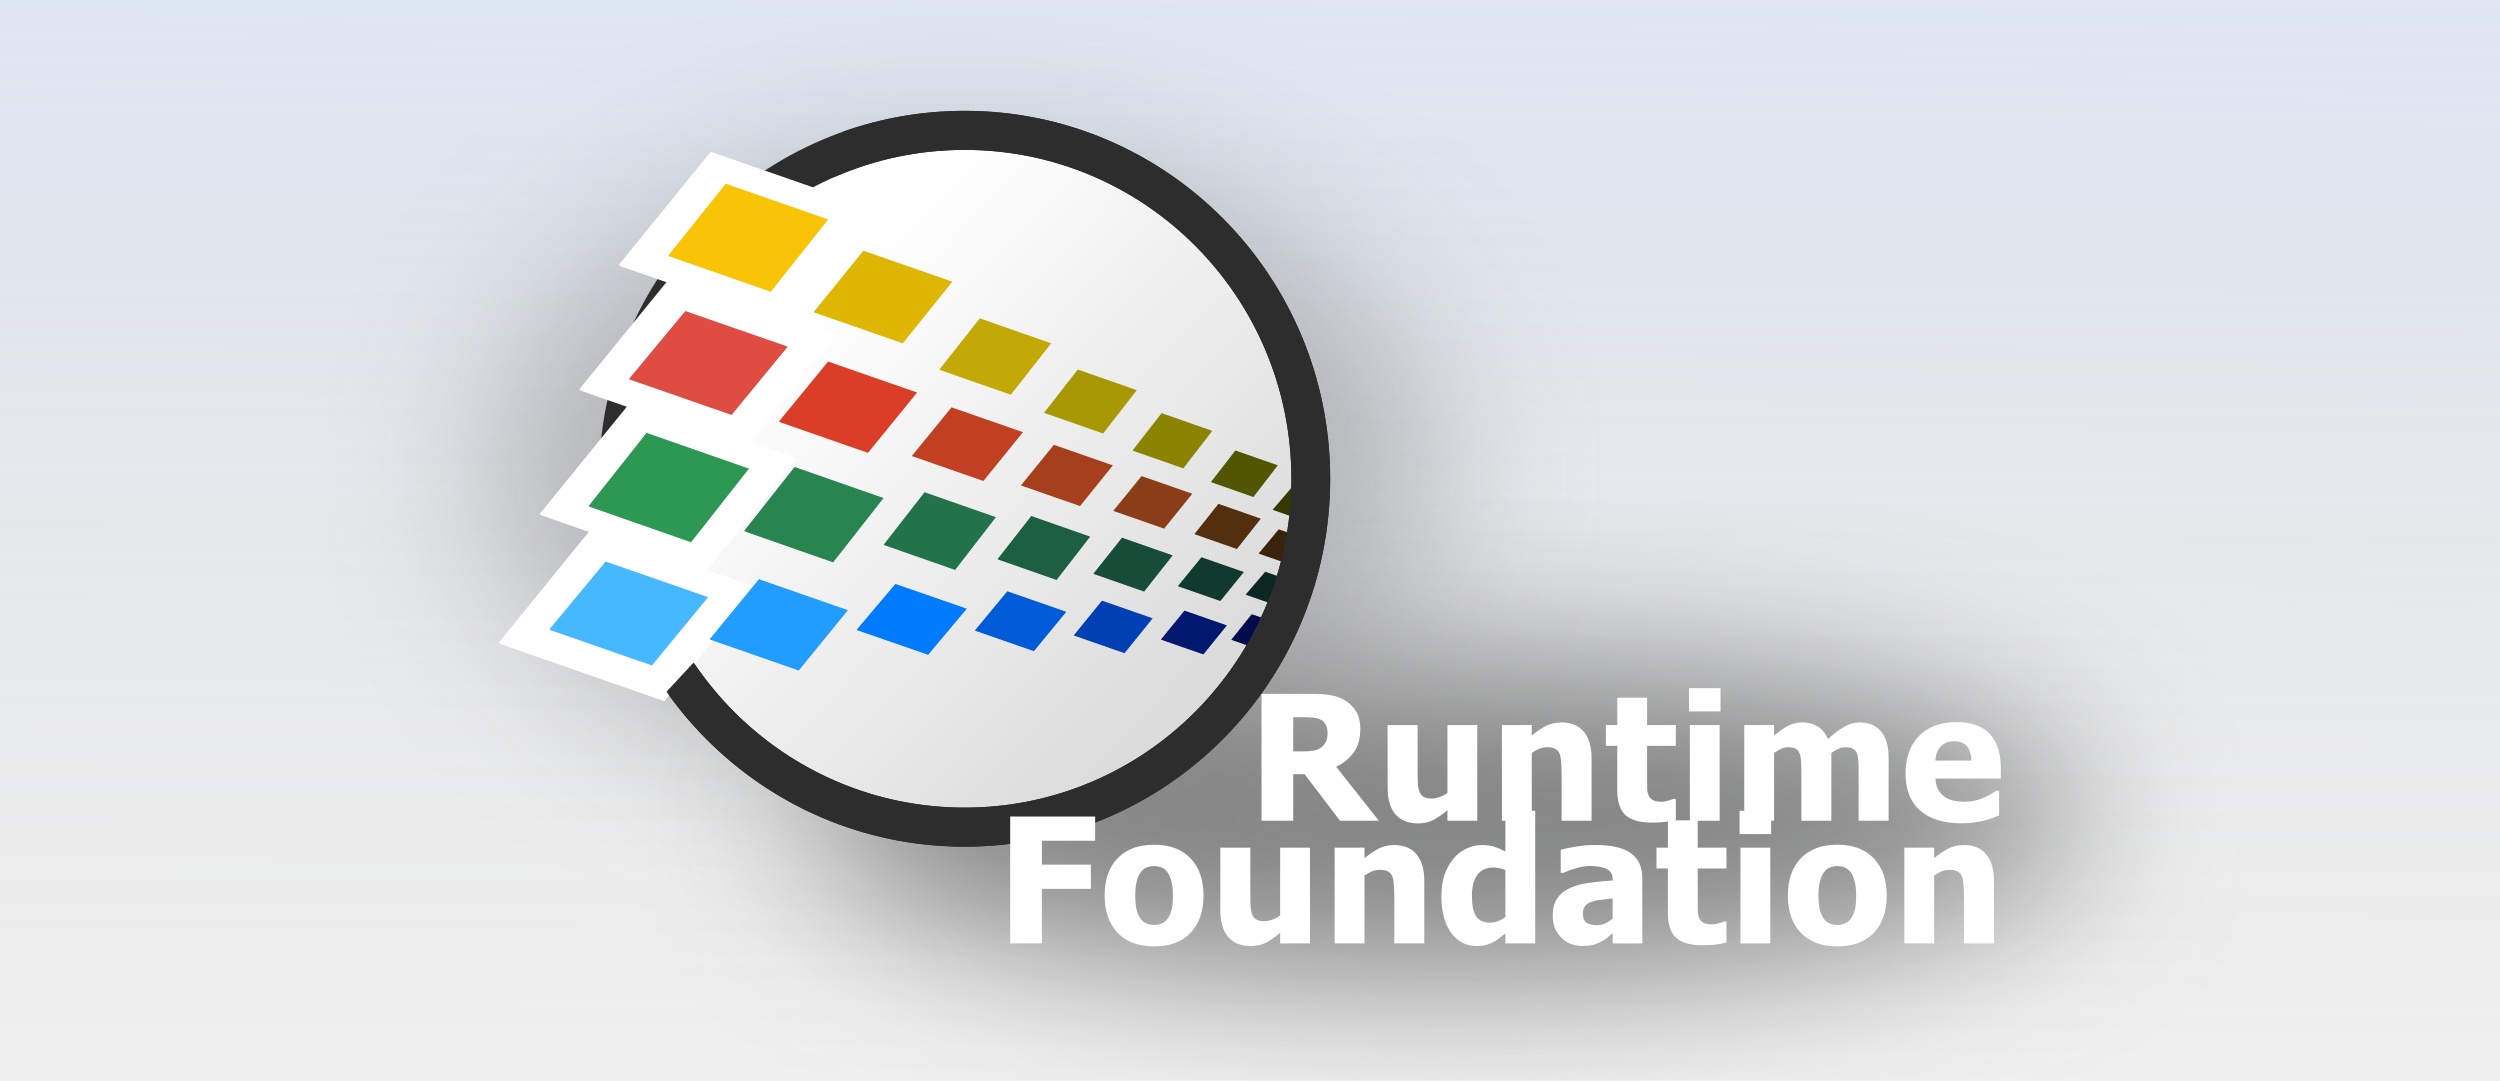
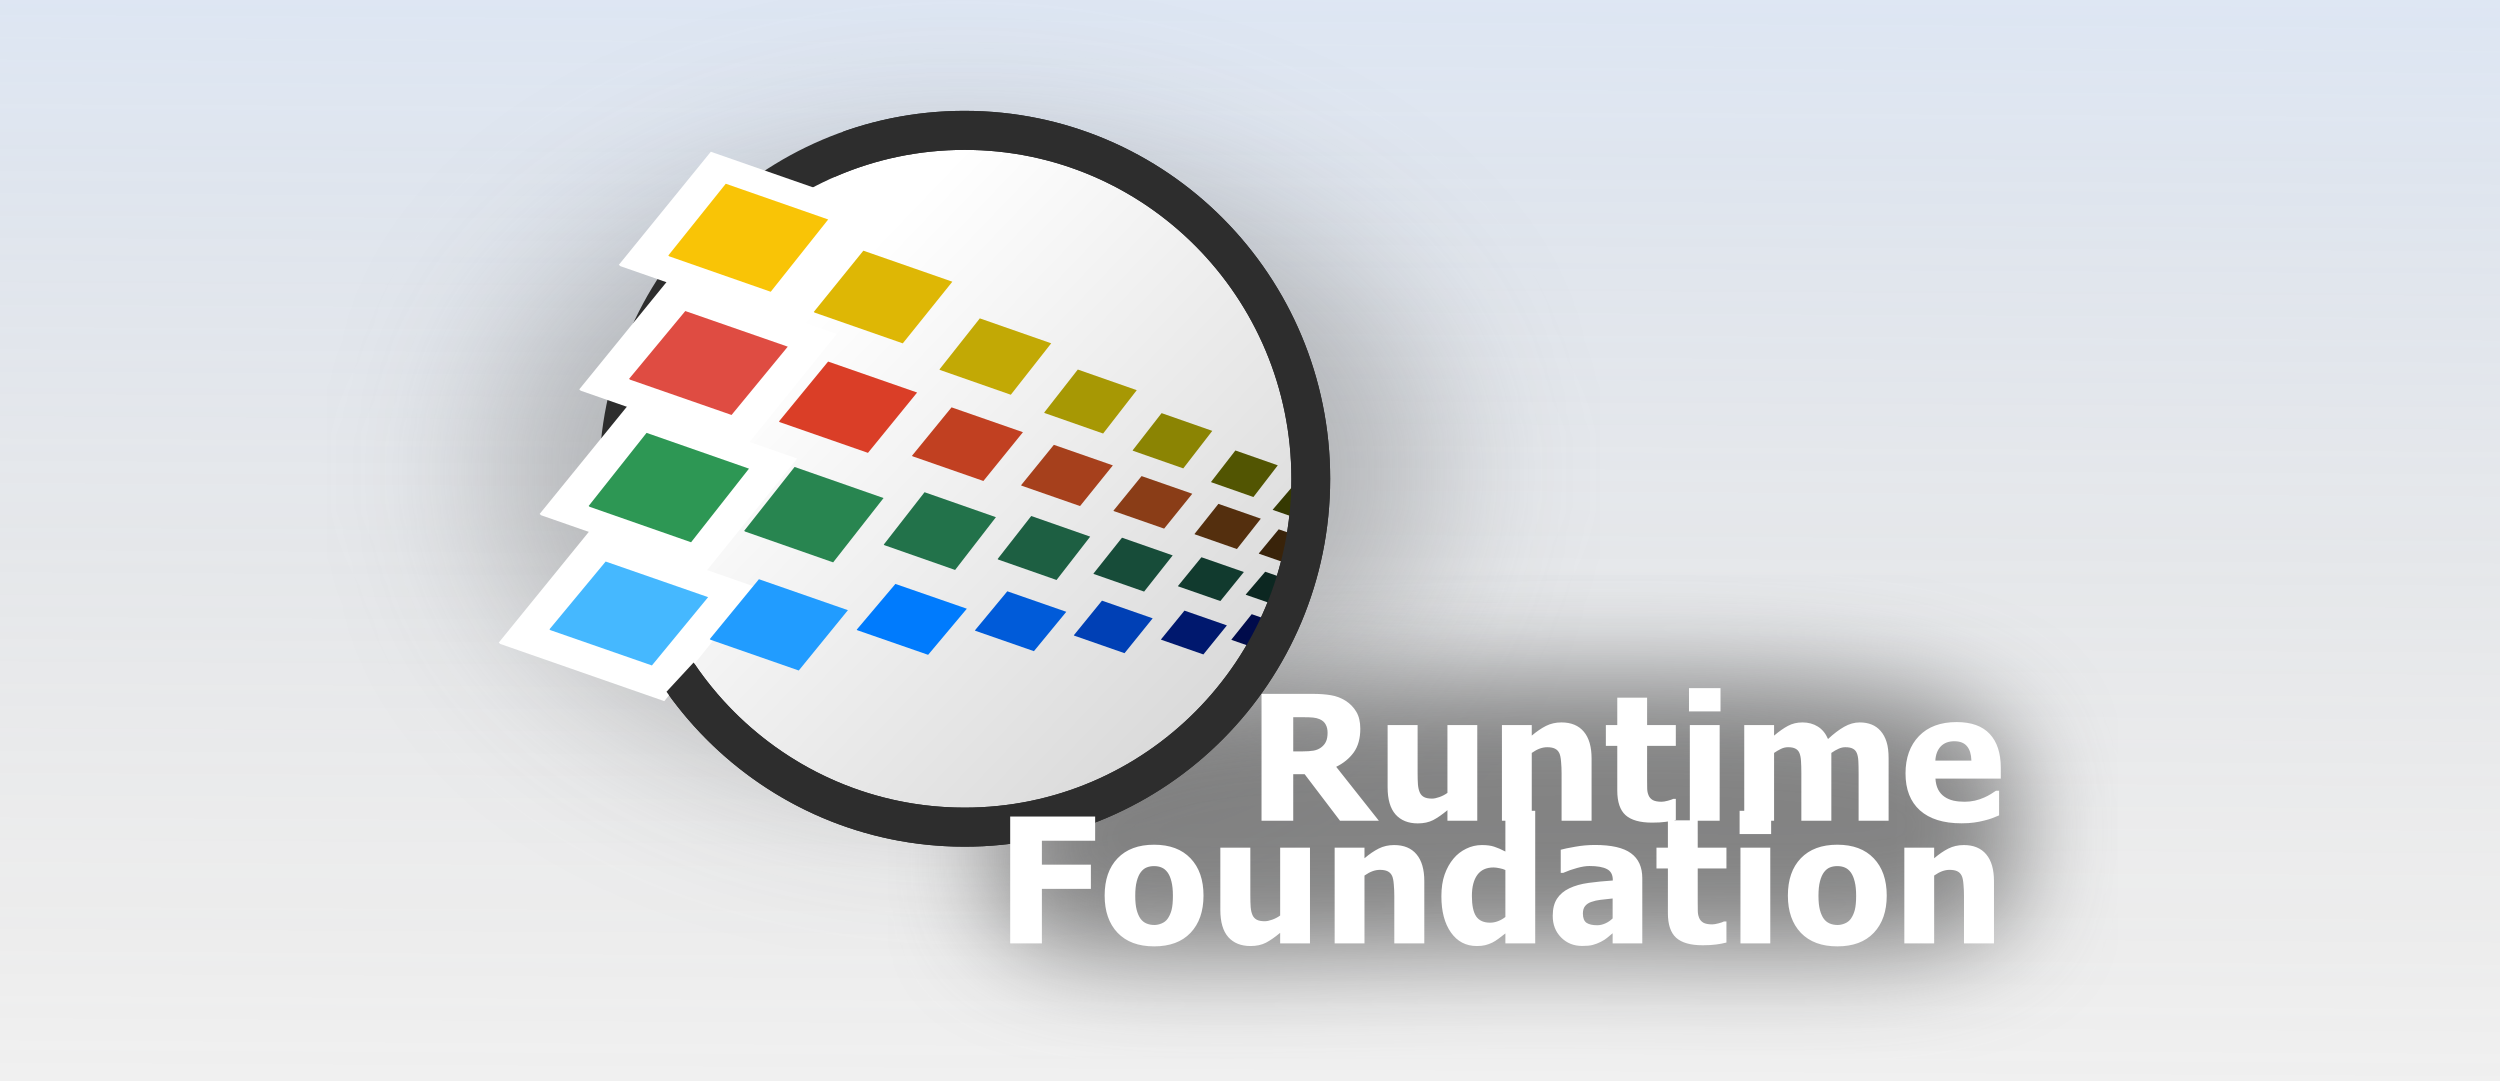
<svg xmlns="http://www.w3.org/2000/svg" width="1060" height="458" viewBox="0 0 1060 458" fill="none">
  <g clip-path="url(#clip0_377_1540)">
    <rect width="1060" height="458" fill="url(#paint0_linear_377_1540)" />
    <g filter="url(#filter0_f_377_1540)">
      <ellipse cx="408.5" cy="200.5" rx="199.5" ry="131.5" fill="#636363" fill-opacity="0.39" />
    </g>
    <g filter="url(#filter1_f_377_1540)">
-       <ellipse cx="613" cy="347" rx="268" ry="66" fill="#636363" fill-opacity="0.76" />
+       <path d="M853.017 364.692C869.385 414 779.754 403.491 648.671 403.491C517.587 403.491 400 420 422.5 364.701C422.5 329.355 437.733 289 568.817 289C861.449 279 860.953 301 853.017 364.692Z" fill="#636363" fill-opacity="0.76" />
    </g>
    <path d="M409.256 55.529C490.316 55.529 556.032 121.659 556.032 203.255C556.032 284.838 490.316 350.977 409.256 350.977C328.196 350.977 262.478 284.838 262.478 203.255C262.478 121.659 328.193 55.529 409.256 55.529Z" fill="url(#paint1_linear_377_1540)" />
    <path fill-rule="evenodd" clip-rule="evenodd" d="M409.001 63.55C332.479 63.55 270.46 125.983 270.46 202.995C270.46 280 332.479 342.433 409.001 342.433C485.526 342.433 547.542 280 547.542 202.998C547.542 125.98 485.522 63.55 409.001 63.55ZM409.001 46.998C494.602 46.998 564.001 116.832 564.001 202.998C564.001 289.151 494.602 358.998 409.001 358.998C323.4 358.998 254.001 289.151 254.001 202.998C254.001 116.832 323.4 46.998 409.001 46.998Z" fill="#2D2D2D" />
    <path d="M284.59 117.16L354.787 141.615L315.797 189.912L246.224 165.658L245.609 165.093L284.59 117.16Z" fill="white" />
    <path d="M301.382 64.344L371.579 88.799L332.589 137.096L263.016 112.843L262.401 112.277L301.382 64.344Z" fill="white" />
    <path d="M523.804 191L541.782 197.299L531.452 210.738L513.635 204.491L513.479 204.34L523.804 191Z" fill="#525502" />
    <path d="M547.885 206.434L563.249 211.759L554.977 221.514L539.75 216.233L539.614 216.114L547.885 206.434Z" fill="#353901" />
    <path d="M492.518 175.167L514.005 182.69L501.709 198.6L480.413 191.139L480.226 190.959L492.518 175.167Z" fill="#8B8403" />
    <path d="M456.988 156.686L481.985 165.434L467.721 183.816L442.947 175.14L442.73 174.931L456.988 156.686Z" fill="#A79804" />
    <path d="M415.446 134.989L445.709 145.565L428.583 167.372L398.589 156.883L398.326 156.633L415.446 134.989Z" fill="#C2A905" />
    <path d="M307.726 77.905L351.153 93.06L326.784 123.711L283.743 108.681L283.364 108.326L307.726 77.905Z" fill="#F9C406" />
    <path d="M516.608 213.635L534.591 219.917L524.441 232.793L506.617 226.563L506.461 226.415L516.608 213.635Z" fill="#542F0E" />
    <path d="M542.166 224.426L557.524 229.768L549.073 240.086L533.851 234.788L533.716 234.666L542.166 224.426Z" fill="#39230A" />
    <path d="M484.03 201.864L505.528 209.353L493.589 224.137L472.283 216.71L472.094 216.537L484.03 201.864Z" fill="#8A3D17" />
    <path d="M446.84 188.608L471.847 197.321L457.941 214.576L433.156 205.934L432.937 205.733L446.84 188.608Z" fill="#A6401C" />
    <path d="M403.452 172.715L433.726 183.256L416.958 203.936L386.954 193.482L386.688 193.239L403.452 172.715Z" fill="#C14021" />
    <path d="M290.565 131.881L334.009 146.984L310.177 175.945L267.12 160.967L266.737 160.622L290.565 131.881Z" fill="#DF4C42" />
    <path d="M250.453 224.531L320.65 248.986L281.66 297.283L212.087 273.029L211.472 272.464L250.453 224.531Z" fill="white" />
    <path d="M267.798 169.975L337.995 194.43L299.005 242.727L229.432 218.473L228.817 217.908L267.798 169.975Z" fill="white" />
    <path d="M509.411 236.27L527.4 242.535L517.429 254.848L499.6 248.635L499.443 248.49L509.411 236.27Z" fill="#113A2E" />
    <path d="M536.445 242.417L551.808 247.742L543.537 257.497L528.31 252.217L528.174 252.098L536.445 242.417Z" fill="#0C2721" />
    <path d="M475.727 227.981L497.22 235.487L485.102 250.835L463.801 243.39L463.613 243.214L475.727 227.981Z" fill="#174C39" />
    <path d="M437.244 218.787L462.241 227.534L447.976 245.916L423.202 237.24L422.986 237.032L437.244 218.787Z" fill="#1D5F42" />
    <path d="M392.011 208.699L422.269 219.292L404.964 241.662L374.976 231.156L374.713 230.903L392.011 208.699Z" fill="#22724A" />
    <path d="M274.142 183.535L317.564 198.706L293.015 229.921L249.98 214.874L249.602 214.516L274.142 183.535Z" fill="#2D9754" />
    <path d="M502.215 258.905L520.204 265.17L510.233 277.483L492.404 271.27L492.246 271.125L502.215 258.905Z" fill="#00186E" />
    <path d="M530.725 260.41L546.078 265.769L537.448 276.651L522.232 271.336L522.098 271.21L530.725 260.41Z" fill="#000B4B" />
    <path d="M467.239 254.679L488.737 262.168L476.798 276.952L455.492 269.524L455.303 269.351L467.239 254.679Z" fill="#0040B5" />
    <path d="M427.096 250.709L452.109 259.405L438.382 276.097L413.591 267.472L413.371 267.274L427.096 250.709Z" fill="#005BD9" />
    <path d="M379.648 247.584L409.933 258.092L393.524 277.645L363.508 267.225L363.24 266.989L379.648 247.584Z" fill="#007BFD" />
    <path d="M256.798 238.091L300.241 253.194L276.409 282.155L233.352 267.177L232.97 266.832L256.798 238.091Z" fill="#45B8FF" />
    <path d="M366.065 106.29L403.794 119.44L382.779 145.583L345.385 132.541L345.055 132.236L366.065 106.29Z" fill="#DEB705" />
    <path d="M351.119 153.301L388.854 166.434L368.017 192.013L330.618 178.989L330.287 178.687L351.119 153.301Z" fill="#DA3E27" />
    <path d="M336.91 197.99L374.628 211.175L353.254 238.444L315.872 225.368L315.544 225.056L336.91 197.99Z" fill="#288550" />
    <path d="M321.779 245.582L359.514 258.715L338.677 284.295L301.278 271.27L300.947 270.968L321.779 245.582Z" fill="#219CFF" />
    <path fill-rule="evenodd" clip-rule="evenodd" d="M357.521 55.808C373.628 50.102 390.954 46.998 409 46.998C494.601 46.998 564 116.832 564 202.998C564 289.151 494.601 358.998 409 358.998C356.838 358.998 310.691 333.062 282.599 293.304L294.083 280.903C318.974 318.023 361.152 342.433 409 342.433C485.525 342.433 547.541 280 547.541 202.998C547.541 125.98 485.522 63.55 409 63.55C389.404 63.55 370.76 67.644 353.864 75.029L357.521 55.808Z" fill="#2D2D2D" />
    <path d="M584.645 348H568.168L553.173 328.271H548.331V348H534.89V294.198H556.534C559.521 294.198 562.122 294.391 564.338 294.776C566.554 295.138 568.602 295.909 570.481 297.089C572.408 298.317 573.938 299.883 575.07 301.786C576.202 303.665 576.768 306.062 576.768 308.977C576.768 313.096 575.841 316.444 573.986 319.021C572.131 321.575 569.65 323.61 566.542 325.128L584.645 348ZM562.893 310.675C562.893 309.326 562.628 308.17 562.098 307.206C561.592 306.218 560.737 305.46 559.533 304.93C558.69 304.568 557.75 304.34 556.714 304.243C555.678 304.147 554.39 304.099 552.848 304.099H548.331V318.588H552.198C554.077 318.588 555.666 318.479 556.967 318.263C558.292 318.022 559.412 317.528 560.328 316.781C561.195 316.107 561.833 315.3 562.243 314.36C562.676 313.421 562.893 312.192 562.893 310.675ZM626.36 348H613.713V343.52C611.521 345.35 609.51 346.747 607.679 347.711C605.848 348.65 603.668 349.12 601.139 349.12C597.116 349.12 593.973 347.855 591.708 345.326C589.468 342.773 588.348 338.943 588.348 333.836V307.423H601.067V327.549C601.067 329.645 601.115 331.355 601.211 332.68C601.332 334.005 601.597 335.125 602.006 336.04C602.391 336.883 602.982 337.521 603.777 337.955C604.596 338.389 605.728 338.605 607.173 338.605C608.064 338.605 609.112 338.389 610.317 337.955C611.545 337.521 612.677 336.931 613.713 336.185V307.423H626.36V348ZM674.831 348H662.112V327.874C662.112 326.236 662.04 324.61 661.895 322.996C661.775 321.358 661.534 320.154 661.173 319.383C660.739 318.467 660.113 317.817 659.294 317.432C658.475 317.022 657.379 316.817 656.006 316.817C654.97 316.817 653.922 317.01 652.862 317.396C651.802 317.781 650.67 318.395 649.466 319.238V348H636.819V307.423H649.466V311.903C651.537 310.145 653.549 308.772 655.5 307.784C657.475 306.797 659.655 306.303 662.04 306.303C666.183 306.303 669.351 307.616 671.543 310.241C673.735 312.843 674.831 316.625 674.831 321.587V348ZM700.503 348.795C695.348 348.795 691.59 347.735 689.229 345.615C686.893 343.495 685.724 340.027 685.724 335.209V316.239H680.883V307.423H685.724V295.824H698.371V307.423H710.548V316.239H698.371V330.62C698.371 332.041 698.383 333.282 698.407 334.342C698.431 335.402 698.624 336.353 698.985 337.196C699.322 338.039 699.912 338.714 700.756 339.22C701.623 339.701 702.875 339.942 704.513 339.942C705.188 339.942 706.067 339.798 707.151 339.509C708.259 339.22 709.03 338.955 709.464 338.714H710.548V347.639C709.175 348 707.717 348.277 706.176 348.47C704.634 348.687 702.743 348.795 700.503 348.795ZM729.137 348H716.491V307.423H729.137V348ZM729.499 301.642H716.129V291.777H729.499V301.642ZM788.051 348V327.729C788.051 325.73 788.015 324.044 787.943 322.671C787.87 321.298 787.654 320.178 787.292 319.311C786.931 318.443 786.365 317.817 785.594 317.432C784.847 317.022 783.787 316.817 782.414 316.817C781.451 316.817 780.499 317.034 779.56 317.468C778.62 317.877 777.597 318.467 776.489 319.238V348H763.77V327.729C763.77 325.754 763.722 324.08 763.625 322.707C763.553 321.31 763.336 320.178 762.975 319.311C762.614 318.443 762.047 317.817 761.277 317.432C760.53 317.022 759.482 316.817 758.133 316.817C757.097 316.817 756.086 317.058 755.098 317.54C754.11 318.022 753.147 318.588 752.207 319.238V348H739.561V307.423H752.207V311.903C754.279 310.145 756.23 308.772 758.061 307.784C759.892 306.797 761.951 306.303 764.24 306.303C766.721 306.303 768.901 306.893 770.78 308.073C772.658 309.254 774.092 311.012 775.079 313.349C777.512 311.084 779.801 309.35 781.945 308.146C784.113 306.917 786.305 306.303 788.521 306.303C790.4 306.303 792.086 306.604 793.579 307.206C795.073 307.808 796.337 308.712 797.373 309.916C798.505 311.217 799.349 312.771 799.903 314.577C800.481 316.36 800.77 318.696 800.77 321.587V348H788.051ZM831.681 349.084C824.021 349.084 818.143 347.253 814.048 343.592C809.977 339.93 807.941 334.715 807.941 327.946C807.941 321.322 809.844 316.035 813.65 312.084C817.456 308.133 822.78 306.158 829.621 306.158C835.836 306.158 840.509 307.832 843.641 311.181C846.772 314.529 848.338 319.323 848.338 325.562V330.114H820.624C820.744 331.993 821.142 333.571 821.816 334.848C822.491 336.1 823.382 337.1 824.49 337.847C825.574 338.593 826.839 339.135 828.284 339.473C829.729 339.786 831.307 339.942 833.018 339.942C834.487 339.942 835.932 339.786 837.354 339.473C838.775 339.135 840.076 338.702 841.256 338.172C842.292 337.714 843.243 337.22 844.11 336.69C845.002 336.16 845.724 335.691 846.278 335.281H847.615V345.724C846.579 346.133 845.628 346.519 844.761 346.88C843.918 347.217 842.749 347.566 841.256 347.928C839.883 348.289 838.462 348.566 836.992 348.759C835.547 348.976 833.776 349.084 831.681 349.084ZM835.872 322.49C835.8 319.816 835.174 317.781 833.993 316.384C832.837 314.987 831.054 314.288 828.646 314.288C826.188 314.288 824.261 315.023 822.864 316.492C821.491 317.962 820.732 319.961 820.588 322.49H835.872ZM464.343 356.46H441.76V366.613H462.536V376.875H441.76V400H428.319V346.198H464.343V356.46ZM510.285 379.729C510.285 386.402 508.454 391.665 504.793 395.52C501.156 399.35 496.001 401.265 489.328 401.265C482.704 401.265 477.549 399.35 473.863 395.52C470.202 391.665 468.371 386.402 468.371 379.729C468.371 372.985 470.202 367.709 473.863 363.903C477.549 360.073 482.704 358.158 489.328 358.158C495.976 358.158 501.131 360.085 504.793 363.939C508.454 367.77 510.285 373.033 510.285 379.729ZM497.313 379.802C497.313 377.393 497.109 375.394 496.699 373.804C496.314 372.19 495.772 370.901 495.073 369.938C494.326 368.926 493.483 368.227 492.544 367.842C491.604 367.432 490.532 367.228 489.328 367.228C488.196 367.228 487.172 367.408 486.257 367.77C485.341 368.107 484.498 368.769 483.727 369.757C483.005 370.696 482.427 371.985 481.993 373.623C481.559 375.261 481.343 377.321 481.343 379.802C481.343 382.283 481.547 384.294 481.957 385.836C482.366 387.354 482.896 388.57 483.547 389.485C484.221 390.425 485.064 391.111 486.076 391.545C487.088 391.979 488.208 392.195 489.436 392.195C490.448 392.195 491.472 391.979 492.508 391.545C493.568 391.111 494.411 390.461 495.037 389.594C495.784 388.558 496.35 387.317 496.735 385.872C497.121 384.403 497.313 382.379 497.313 379.802ZM555.432 400H542.786V395.52C540.594 397.35 538.582 398.747 536.752 399.711C534.921 400.65 532.741 401.12 530.212 401.12C526.189 401.12 523.045 399.855 520.781 397.326C518.541 394.773 517.421 390.943 517.421 385.836V359.423H530.139V379.549C530.139 381.645 530.188 383.355 530.284 384.68C530.404 386.005 530.669 387.125 531.079 388.04C531.464 388.883 532.054 389.521 532.849 389.955C533.668 390.389 534.8 390.605 536.246 390.605C537.137 390.605 538.185 390.389 539.389 389.955C540.618 389.521 541.75 388.931 542.786 388.185V359.423H555.432V400ZM603.904 400H591.185V379.874C591.185 378.236 591.113 376.61 590.968 374.996C590.848 373.358 590.607 372.154 590.246 371.383C589.812 370.467 589.186 369.817 588.367 369.432C587.548 369.022 586.452 368.817 585.079 368.817C584.043 368.817 582.995 369.01 581.935 369.396C580.875 369.781 579.743 370.395 578.539 371.238V400H565.892V359.423H578.539V363.903C580.61 362.145 582.622 360.772 584.573 359.784C586.548 358.797 588.728 358.303 591.113 358.303C595.256 358.303 598.424 359.616 600.616 362.241C602.808 364.843 603.904 368.625 603.904 373.587V400ZM650.93 400H638.283V395.772C637.464 396.447 636.525 397.17 635.465 397.94C634.429 398.711 633.514 399.289 632.719 399.675C631.707 400.157 630.708 400.518 629.72 400.759C628.732 401 627.552 401.12 626.179 401.12C621.554 401.12 617.892 399.205 615.195 395.375C612.497 391.545 611.148 386.426 611.148 380.019C611.148 376.478 611.605 373.406 612.521 370.805C613.436 368.203 614.701 365.939 616.315 364.012C617.784 362.253 619.567 360.868 621.662 359.856C623.758 358.821 625.974 358.303 628.311 358.303C630.431 358.303 632.165 358.532 633.514 358.989C634.887 359.423 636.477 360.109 638.283 361.049V343.777H650.93V400ZM638.283 388.799V368.89C637.657 368.576 636.838 368.324 635.826 368.131C634.815 367.914 633.947 367.806 633.225 367.806C630.19 367.806 627.901 368.866 626.36 370.985C624.842 373.105 624.083 376.068 624.083 379.874C624.083 383.873 624.685 386.763 625.89 388.546C627.118 390.328 629.094 391.22 631.816 391.22C632.924 391.22 634.044 391.003 635.176 390.569C636.308 390.136 637.344 389.546 638.283 388.799ZM683.756 389.413V380.958C681.612 381.175 679.878 381.368 678.553 381.536C677.228 381.681 675.927 381.982 674.65 382.439C673.542 382.825 672.675 383.415 672.049 384.21C671.447 384.981 671.145 386.017 671.145 387.317C671.145 389.22 671.651 390.533 672.663 391.256C673.699 391.954 675.216 392.304 677.216 392.304C678.324 392.304 679.456 392.051 680.612 391.545C681.768 391.039 682.816 390.328 683.756 389.413ZM683.756 395.7C682.889 396.423 682.106 397.073 681.407 397.651C680.733 398.229 679.817 398.808 678.661 399.386C677.529 399.94 676.421 400.361 675.337 400.65C674.277 400.939 672.783 401.084 670.856 401.084C667.267 401.084 664.28 399.88 661.895 397.471C659.535 395.062 658.354 392.027 658.354 388.365C658.354 385.354 658.957 382.921 660.161 381.066C661.365 379.212 663.1 377.742 665.364 376.658C667.653 375.55 670.387 374.779 673.566 374.346C676.746 373.912 680.167 373.575 683.828 373.334V373.117C683.828 370.877 682.997 369.335 681.335 368.492C679.697 367.625 677.228 367.191 673.928 367.191C672.434 367.191 670.688 367.468 668.688 368.022C666.689 368.552 664.738 369.239 662.835 370.082H661.751V360.29C663.004 359.929 665.027 359.507 667.821 359.025C670.615 358.52 673.434 358.267 676.276 358.267C683.262 358.267 688.345 359.435 691.524 361.771C694.728 364.084 696.33 367.625 696.33 372.395V400H683.756V395.7ZM721.966 400.795C716.811 400.795 713.053 399.735 710.692 397.615C708.356 395.495 707.187 392.027 707.187 387.209V368.239H702.345V359.423H707.187V347.824H719.834V359.423H732.01V368.239H719.834V382.62C719.834 384.041 719.846 385.282 719.87 386.342C719.894 387.402 720.087 388.353 720.448 389.196C720.785 390.039 721.375 390.714 722.218 391.22C723.086 391.701 724.338 391.942 725.976 391.942C726.651 391.942 727.53 391.798 728.614 391.509C729.722 391.22 730.493 390.955 730.926 390.714H732.01V399.639C730.637 400 729.18 400.277 727.638 400.47C726.097 400.687 724.206 400.795 721.966 400.795ZM750.6 400H737.954V359.423H750.6V400ZM750.961 353.642H737.592V343.777H750.961V353.642ZM799.975 379.729C799.975 386.402 798.144 391.665 794.483 395.52C790.845 399.35 785.69 401.265 779.018 401.265C772.393 401.265 767.239 399.35 763.553 395.52C759.892 391.665 758.061 386.402 758.061 379.729C758.061 372.985 759.892 367.709 763.553 363.903C767.239 360.073 772.393 358.158 779.018 358.158C785.666 358.158 790.821 360.085 794.483 363.939C798.144 367.77 799.975 373.033 799.975 379.729ZM787.003 379.802C787.003 377.393 786.798 375.394 786.389 373.804C786.003 372.19 785.462 370.901 784.763 369.938C784.016 368.926 783.173 368.227 782.234 367.842C781.294 367.432 780.222 367.228 779.018 367.228C777.886 367.228 776.862 367.408 775.947 367.77C775.031 368.107 774.188 368.769 773.417 369.757C772.695 370.696 772.116 371.985 771.683 373.623C771.249 375.261 771.032 377.321 771.032 379.802C771.032 382.283 771.237 384.294 771.647 385.836C772.056 387.354 772.586 388.57 773.237 389.485C773.911 390.425 774.754 391.111 775.766 391.545C776.778 391.979 777.898 392.195 779.126 392.195C780.138 392.195 781.162 391.979 782.198 391.545C783.257 391.111 784.101 390.461 784.727 389.594C785.474 388.558 786.04 387.317 786.425 385.872C786.81 384.403 787.003 382.379 787.003 379.802ZM845.447 400H832.729V379.874C832.729 378.236 832.656 376.61 832.512 374.996C832.391 373.358 832.15 372.154 831.789 371.383C831.355 370.467 830.729 369.817 829.91 369.432C829.091 369.022 827.995 368.817 826.622 368.817C825.586 368.817 824.538 369.01 823.479 369.396C822.419 369.781 821.286 370.395 820.082 371.238V400H807.436V359.423H820.082V363.903C822.154 362.145 824.165 360.772 826.116 359.784C828.091 358.797 830.271 358.303 832.656 358.303C836.799 358.303 839.967 359.616 842.159 362.241C844.351 364.843 845.447 368.625 845.447 373.587V400Z" fill="white" />
  </g>
  <defs>
    <filter id="filter0_f_377_1540" x="139" y="-1" width="539" height="403" filterUnits="userSpaceOnUse" color-interpolation-filters="sRGB">
      <feFlood flood-opacity="0" result="BackgroundImageFix" />
      <feBlend mode="normal" in="SourceGraphic" in2="BackgroundImageFix" result="shape" />
      <feGaussianBlur stdDeviation="35" result="effect1_foregroundBlur_377_1540" />
    </filter>
-     <filter id="filter1_f_377_1540" x="275" y="211" width="676" height="272" filterUnits="userSpaceOnUse" color-interpolation-filters="sRGB">
+     <filter id="filter1_f_377_1540" x="376.921" y="243.892" width="521.009" height="204.705" filterUnits="userSpaceOnUse" color-interpolation-filters="sRGB">
      <feFlood flood-opacity="0" result="BackgroundImageFix" />
      <feBlend mode="normal" in="SourceGraphic" in2="BackgroundImageFix" result="shape" />
-       <feGaussianBlur stdDeviation="35" result="effect1_foregroundBlur_377_1540" />
+       <feGaussianBlur stdDeviation="21.4" result="effect1_foregroundBlur_377_1540" />
    </filter>
    <linearGradient id="paint0_linear_377_1540" x1="493" y1="-2.39147e-06" x2="490.506" y2="457.973" gradientUnits="userSpaceOnUse">
      <stop stop-color="#8DBBFF" stop-opacity="0.19" />
      <stop offset="1" stop-color="#757575" stop-opacity="0" />
    </linearGradient>
    <linearGradient id="paint1_linear_377_1540" x1="335.934" y1="138" x2="568.712" y2="361.19" gradientUnits="userSpaceOnUse">
      <stop stop-color="white" />
      <stop offset="1" stop-color="#CDCDCD" />
    </linearGradient>
    <clipPath id="clip0_377_1540">
      <rect width="1060" height="458" fill="white" />
    </clipPath>
  </defs>
</svg>
